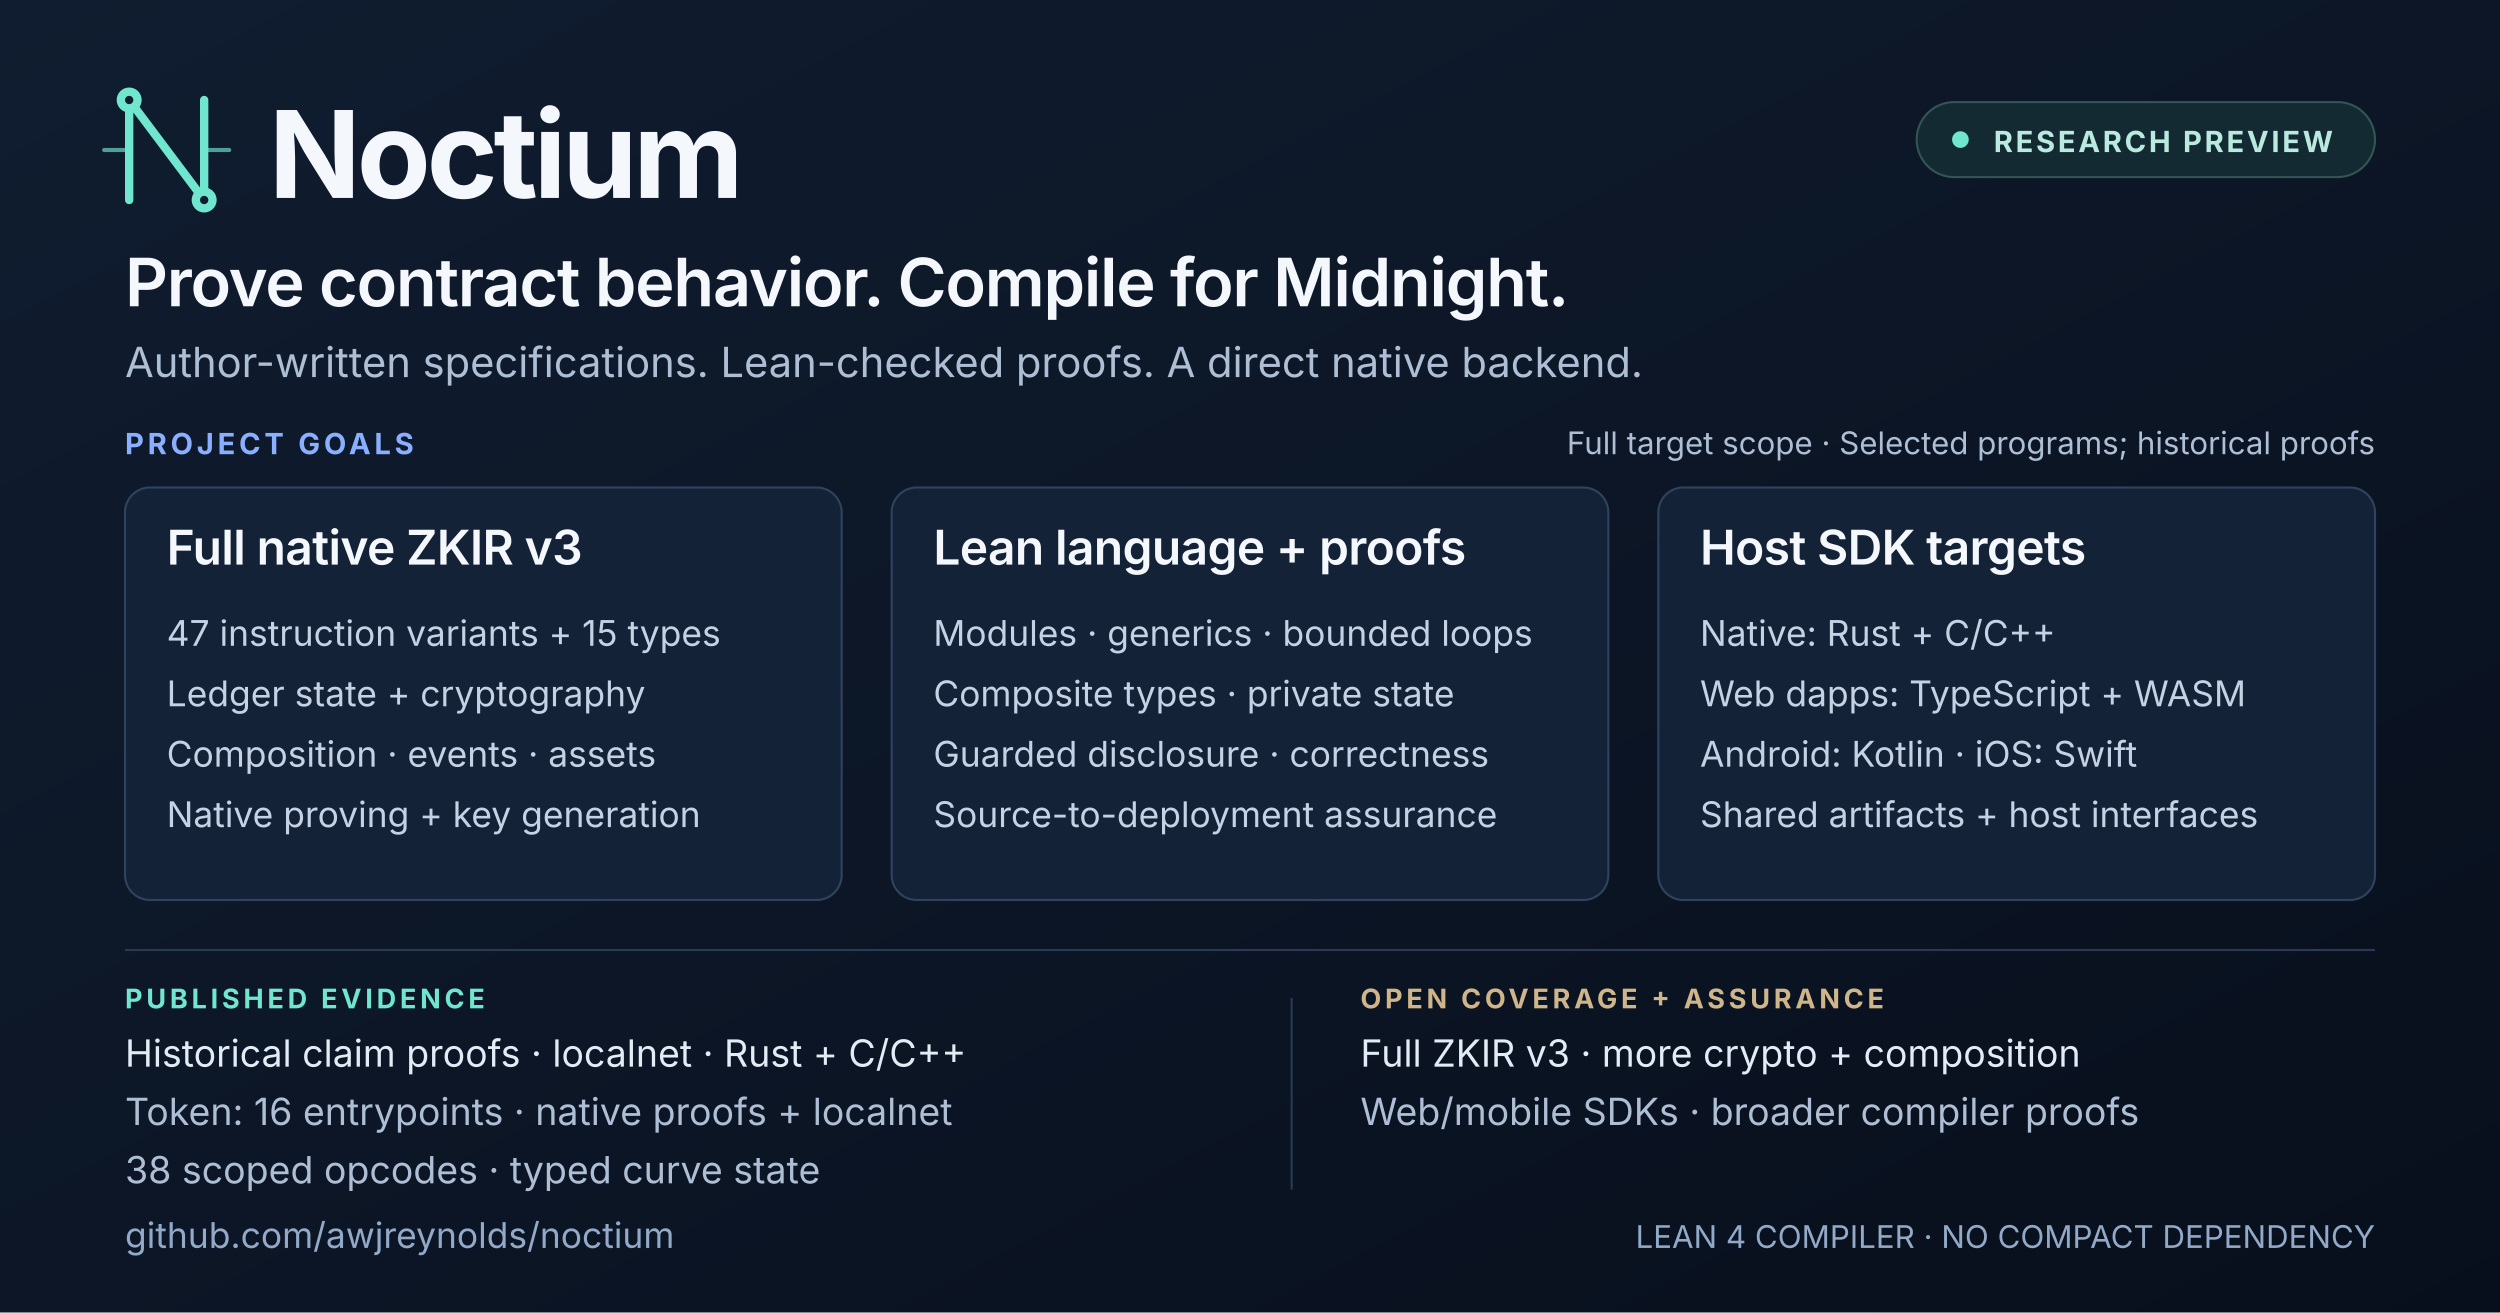
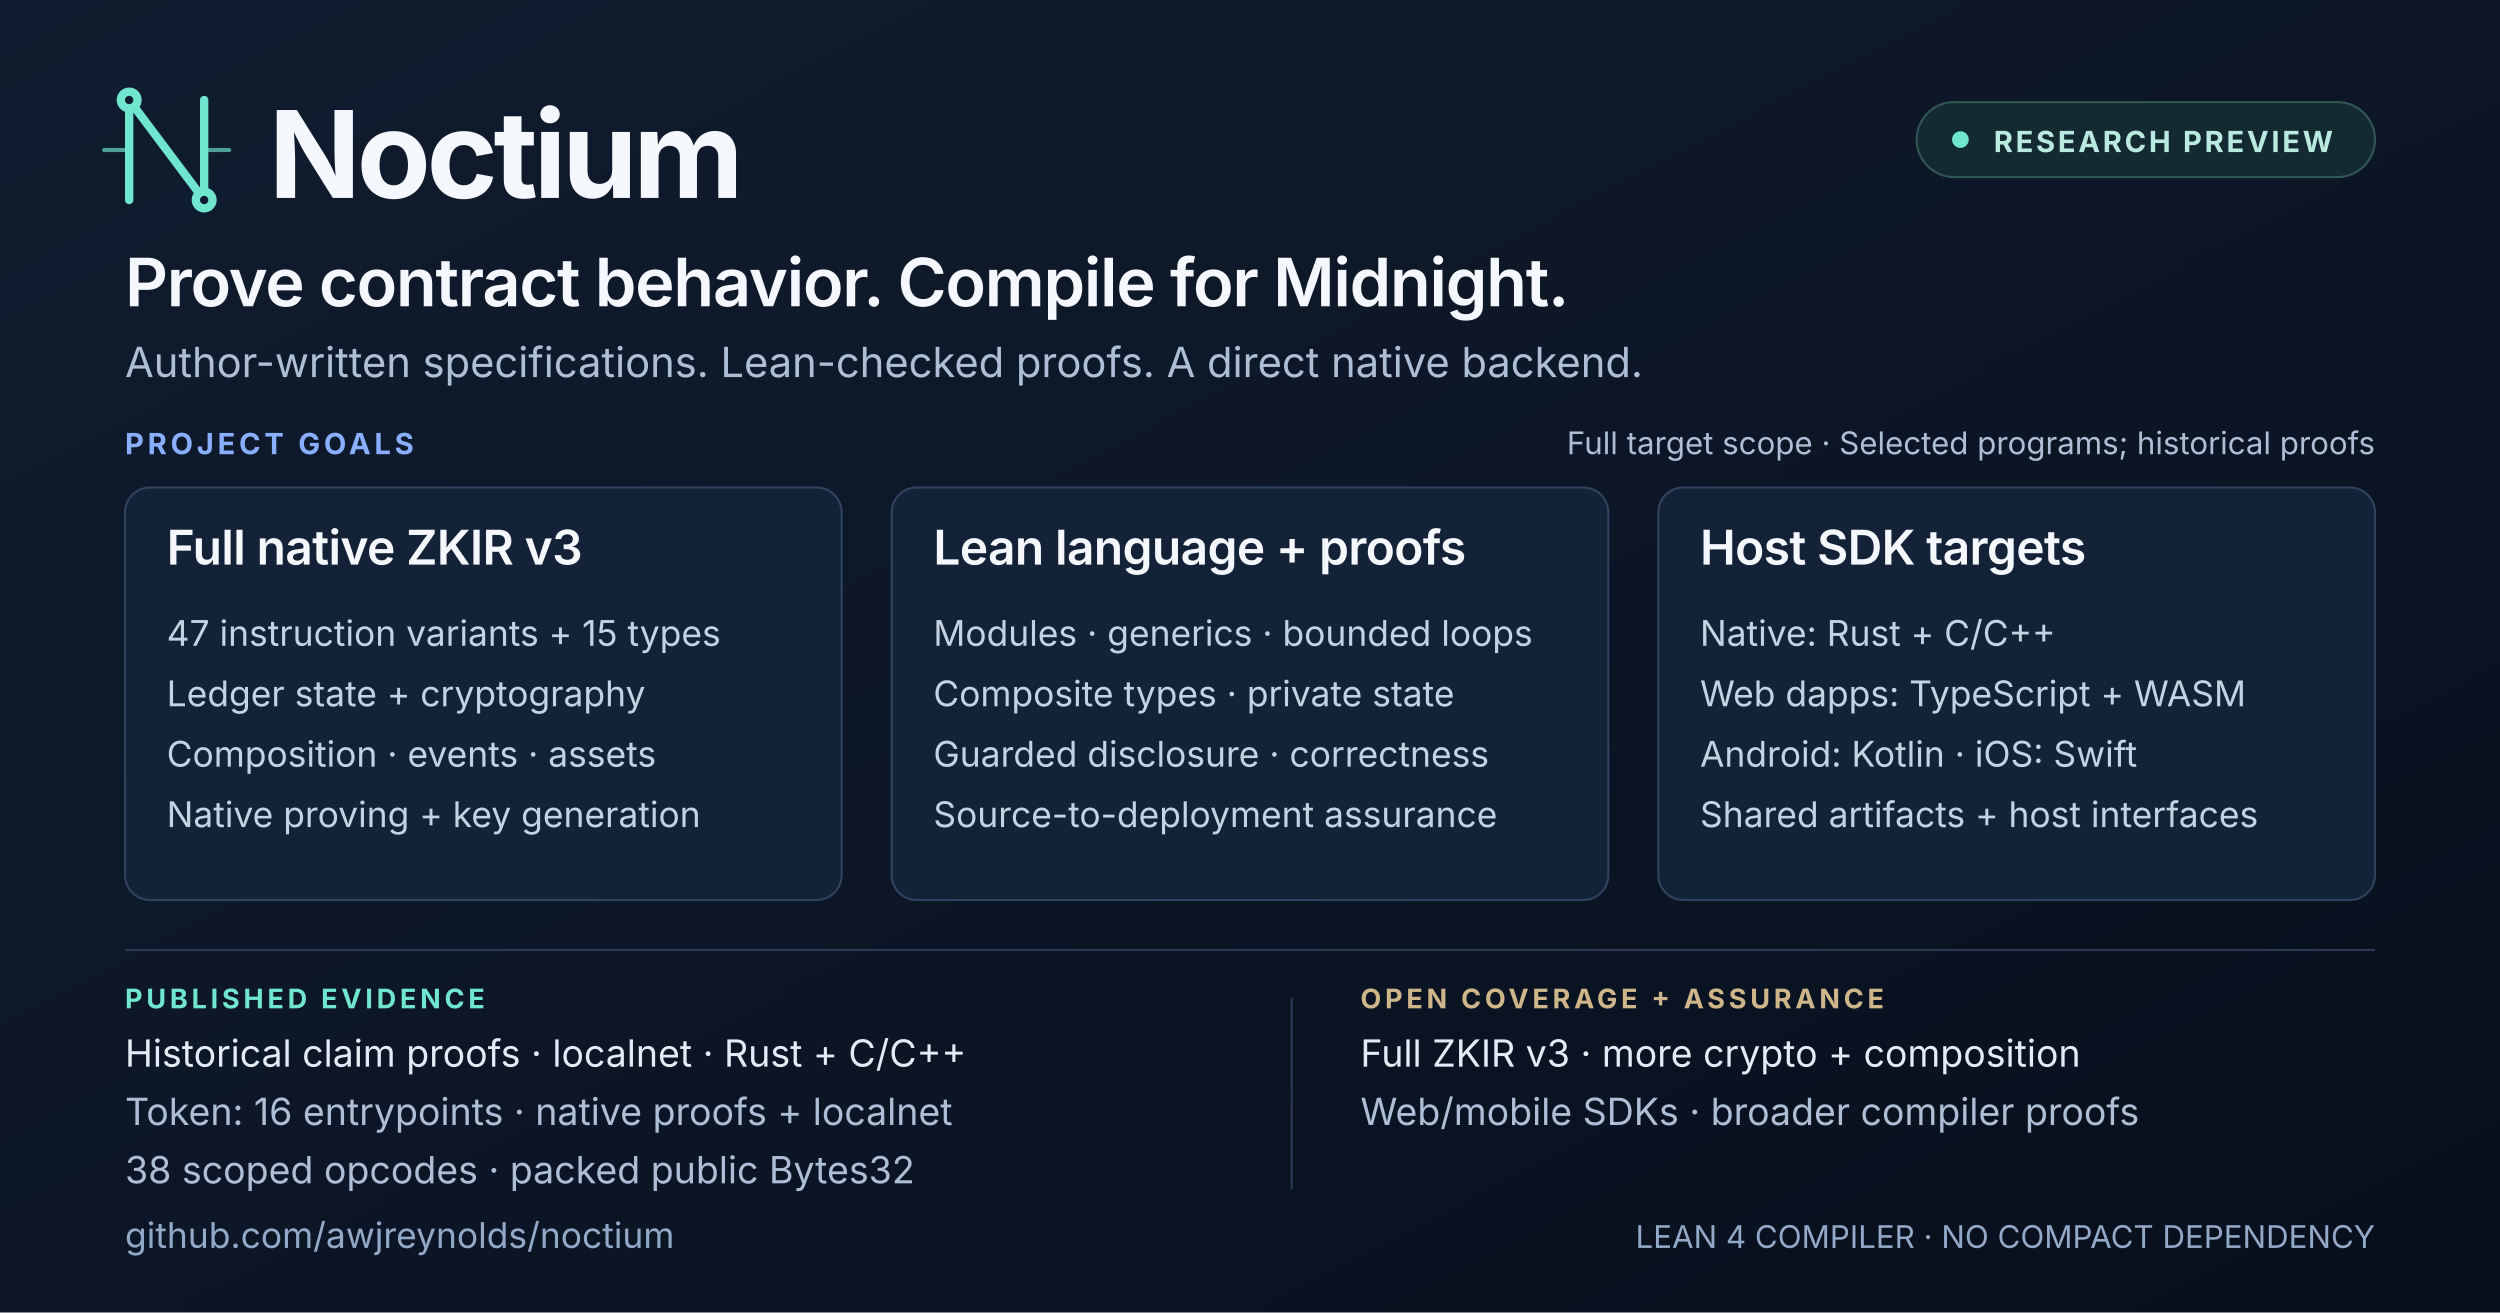
<svg xmlns="http://www.w3.org/2000/svg" width="1200" height="630" viewBox="0 0 1200 630" role="img" aria-labelledby="title description">
  <defs>
    <linearGradient id="background" x1="0" y1="0" x2="1" y2="1">
      <stop offset="0" stop-color="#101D30" />
      <stop offset="1" stop-color="#080F1C" />
    </linearGradient>
    <linearGradient id="accent" x1="0" y1="0" x2="1" y2="0">
      <stop offset="0" stop-color="#70E6CF" />
      <stop offset="1" stop-color="#8BAFFF" />
    </linearGradient>
  </defs>
  <rect width="1200" height="630" fill="url(#background)" />
  <path d="M0 2H1200" stroke="url(#accent)" stroke-width="4" />
  <g stroke="#70E6CF" stroke-width="4" fill="none" stroke-linecap="round" stroke-linejoin="round">
    <path d="M62 96V48L98 96V48" />
    <path d="M50 72H62M98 72H110" stroke-width="2" opacity="0.65" />
    <circle cx="62" cy="48" r="4" fill="#101D30" />
    <circle cx="98" cy="96" r="4" fill="#101D30" />
  </g>
  <g font-family="Inter, Arial, Helvetica, sans-serif">
    <text x="129" y="95" fill="#F4F7FC" font-size="58" font-weight="700" letter-spacing="-2">Noctium</text>
    <rect x="920" y="49" width="220" height="36" rx="18" fill="#142A32" stroke="#315654" />
    <circle cx="941" cy="67" r="4" fill="#70E6CF" />
    <text x="957" y="73" fill="#B9E9DF" font-size="14" font-weight="700" letter-spacing="1.3">RESEARCH PREVIEW</text>
    <text x="60" y="147" fill="#F4F7FC" font-size="32" font-weight="600" letter-spacing="-0.6">Prove contract behavior. Compile for Midnight.</text>
    <text x="60" y="181" fill="#AEBFD5" font-size="20">Author-written specifications. Lean-checked proofs. A direct native backend.</text>
    <text x="60" y="218" fill="#8BAFFF" font-size="14" font-weight="700" letter-spacing="1.8">PROJECT GOALS</text>
    <text x="1140" y="218" fill="#AEBFD5" font-size="15" text-anchor="end">Full target scope · Selected programs; historical proofs</text>
    <g fill="#132236" stroke="#30435E">
      <rect x="60" y="234" width="344" height="198" rx="12" />
      <rect x="428" y="234" width="344" height="198" rx="12" />
      <rect x="796" y="234" width="344" height="198" rx="12" />
    </g>
    <g fill="#F4F7FC" font-size="23" font-weight="600" letter-spacing="-0.3">
      <text x="80" y="271">Full native ZKIR v3</text>
      <text x="448" y="271">Lean language + proofs</text>
      <text x="816" y="271">Host SDK targets</text>
    </g>
    <g fill="#C5D2E4" font-size="17">
      <text x="80" y="310">47 instruction variants + 15 types</text>
      <text x="80" y="339">Ledger state + cryptography</text>
      <text x="80" y="368">Composition · events · assets</text>
      <text x="80" y="397">Native proving + key generation</text>
      <text x="448" y="310">Modules · generics · bounded loops</text>
      <text x="448" y="339">Composite types · private state</text>
      <text x="448" y="368">Guarded disclosure · correctness</text>
      <text x="448" y="397">Source-to-deployment assurance</text>
      <text x="816" y="310">Native: Rust + C/C++</text>
      <text x="816" y="339">Web dapps: TypeScript + WASM</text>
      <text x="816" y="368">Android: Kotlin · iOS: Swift</text>
      <text x="816" y="397">Shared artifacts + host interfaces</text>
    </g>
    <path d="M60 456H1140" stroke="#293A52" />
    <text x="60" y="484" fill="#70E6CF" font-size="13" font-weight="700" letter-spacing="1.8">PUBLISHED EVIDENCE</text>
    <text x="60" y="512" fill="#E3EBF5" font-size="18">Historical claim proofs · localnet · Rust + C/C++</text>
    <text x="60" y="540" fill="#AEBFD5" font-size="18">Token: 16 entrypoints · native proofs + localnet</text>
-     <text x="60" y="568" fill="#AEBFD5" font-size="18">38 scoped opcodes · typed curve state</text>
+     <text x="60" y="568" fill="#AEBFD5" font-size="18">38 scoped opcodes · packed public Bytes32</text>
    <path d="M620 479V571" stroke="#293A52" />
    <text x="653" y="484" fill="#CFB58A" font-size="13" font-weight="700" letter-spacing="1.8">OPEN COVERAGE + ASSURANCE</text>
    <text x="653" y="512" fill="#E3EBF5" font-size="18">Full ZKIR v3 · more crypto + composition</text>
    <text x="653" y="540" fill="#AEBFD5" font-size="18">Web/mobile SDKs · broader compiler proofs</text>
    <text x="60" y="599" fill="#92A9C7" font-size="17">github.com/awjreynolds/noctium</text>
    <text x="1140" y="599" fill="#92A9C7" font-size="15" text-anchor="end">LEAN 4 COMPILER · NO COMPACT DEPENDENCY</text>
  </g>
</svg>
